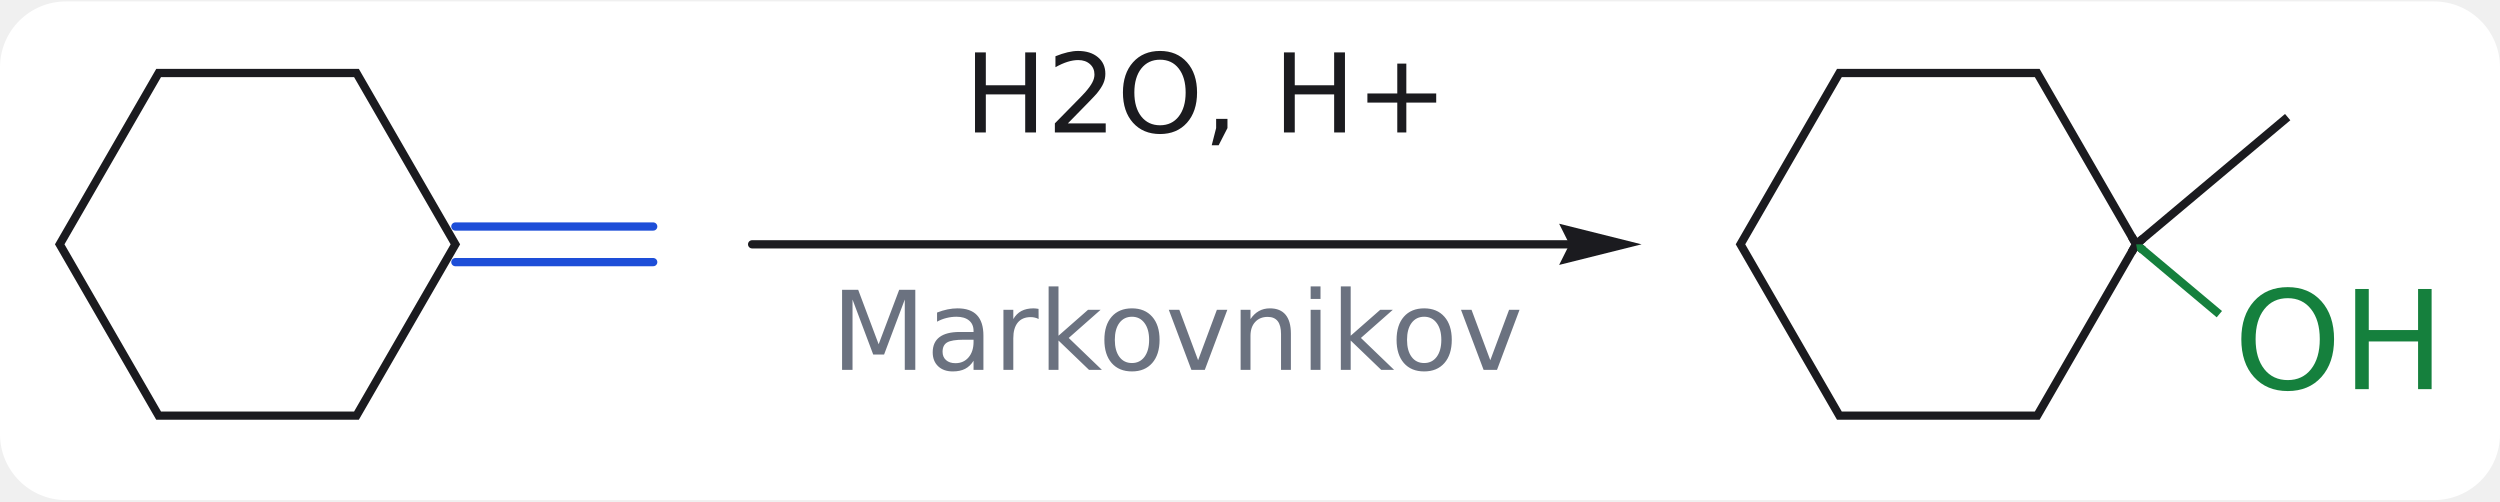
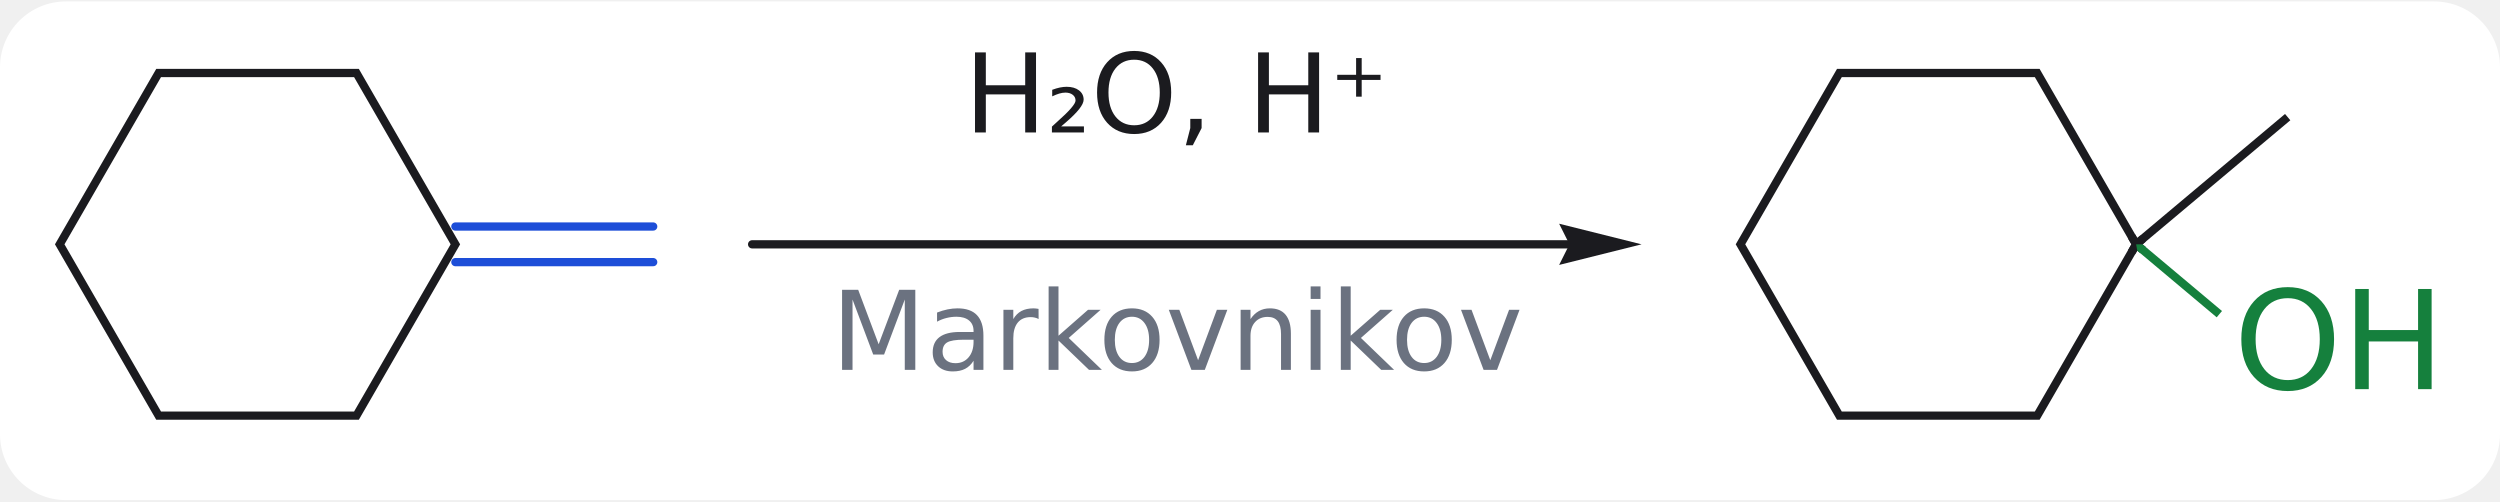
<svg xmlns="http://www.w3.org/2000/svg" viewBox="-12.677 -51.567 530.758 105.867" width="329" height="66">
  <style>.c-ink.fill{fill:#1b1b1f}.c-ink.stroke{stroke:#1b1b1f}.c-arrow.fill{fill:#c2410c}.c-arrow.stroke{stroke:#c2410c}.c-nu.fill{fill:#1d4ed8}.c-nu.stroke{stroke:#1d4ed8}.c-el.fill{fill:#b91c1c}.c-el.stroke{stroke:#b91c1c}.c-good.fill{fill:#15803d}.c-good.stroke{stroke:#15803d}.c-muted.fill{fill:#6b7280}.c-muted.stroke{stroke:#6b7280}.card{fill:#ffffff}@media (prefers-color-scheme: dark){.c-ink.fill{fill:#e6e6ea}.c-ink.stroke{stroke:#e6e6ea}.c-arrow.fill{fill:#ff9f5a}.c-arrow.stroke{stroke:#ff9f5a}.c-nu.fill{fill:#8ab4ff}.c-nu.stroke{stroke:#8ab4ff}.c-el.fill{fill:#ff8a8a}.c-el.stroke{stroke:#ff8a8a}.c-good.fill{fill:#6ee7a0}.c-good.stroke{stroke:#6ee7a0}.c-muted.fill{fill:#9ca3af}.c-muted.stroke{stroke:#9ca3af}.card{fill:#1e1e1e}}</style>
  <rect class="card" x="-12.677" y="-51.567" width="530.758" height="105.867" rx="14" />
  <path class="c-nu stroke" d="M126 3.78 L84 3.78 " fill="none" stroke-width="1.75" stroke-linecap="round" stroke-linejoin="round" />
  <path class="c-nu stroke" d="M126 -3.78 L84 -3.78 " fill="none" stroke-width="1.75" stroke-linecap="round" stroke-linejoin="round" />
  <path class="c-ink fill stroke" d="M442.193 0 L442.864 -0.563 L441.738 -1.903 L441.068 -1.341 L440.832 0 Z M441.068 1.341 L441.738 1.903 L442.864 0.563 L442.193 0 L440.832 0 Z M439.822 0 L439.115 1.223 L440.631 2.099 L441.068 1.341 L440.832 0 Z M441.068 -1.341 L440.631 -2.099 L439.115 -1.223 L439.822 -0 L440.832 0 Z " stroke-width="0" stroke-linecap="round" stroke-linejoin="round" />
  <path class="c-ink fill stroke" d="M82.99 0 L62.495 35.497 L63.505 37.247 L85.01 -0 Z M62.495 35.497 L21.505 35.497 L20.495 37.247 L63.505 37.247 Z M21.505 35.497 L1.01 0 L-1.01 -0 L20.495 37.247 Z M1.01 -0 L21.505 -35.497 L20.495 -37.247 L-1.01 0 Z M21.505 -35.497 L62.495 -35.497 L63.505 -37.247 L20.495 -37.247 Z M62.495 -35.497 L82.99 -0 L85.01 0 L63.505 -37.247 Z M472.441 -27.676 L441.068 -1.341 L440.832 0 L442.193 0 L473.567 -26.336 Z M439.822 0 L419.327 35.497 L420.337 37.247 L441.068 1.341 L440.832 0 Z M419.327 35.497 L378.337 35.497 L377.327 37.247 L420.337 37.247 Z M378.337 35.497 L357.842 0 L355.822 -0 L377.327 37.247 Z M357.842 -0 L378.337 -35.497 L377.327 -37.247 L355.822 0 Z M378.337 -35.497 L419.327 -35.497 L420.337 -37.247 L377.327 -37.247 Z M419.327 -35.497 L439.822 -0 L440.832 0 L441.068 -1.341 L420.337 -37.247 Z " stroke-width="0" stroke-linecap="round" stroke-linejoin="round" />
  <path class="c-good fill stroke" d="M441.068 1.341 L457.934 15.498 L459.059 14.158 L442.193 0 L440.832 0 Z " stroke-width="0" stroke-linecap="round" stroke-linejoin="round" />
  <text class="c-good fill" xml:space="preserve" x="461.525" y="10.55" font-family="DejaVu Sans, Noto Sans CJK KR, Noto Sans CJK JP, sans-serif" font-size="29.167" font-weight="normal" font-style="normal" text-decoration="none" dominant-baseline="text-before-edge">O</text>
  <text class="c-good fill" xml:space="preserve" x="484.483" y="10.55" font-family="DejaVu Sans, Noto Sans CJK KR, Noto Sans CJK JP, sans-serif" font-size="29.167" font-weight="normal" font-style="normal" text-decoration="none" dominant-baseline="text-before-edge">H</text>
  <path class="c-ink stroke" d="M147 0 L331.457 0 " fill="none" stroke-width="1.75" stroke-linecap="round" stroke-linejoin="round" />
  <path class="c-ink fill stroke" d="M335.832 0 L318.332 -4.375 L320.519 0 L318.332 4.375 Z " stroke-width="0" stroke-linecap="round" stroke-linejoin="round" />
-   <text class="c-ink fill" xml:space="preserve" x="192.024" y="-39.9" font-family="DejaVu Sans, Noto Sans CJK KR, Noto Sans CJK JP, sans-serif" font-size="23.333" font-weight="normal" font-style="normal" text-decoration="none" dominant-baseline="text-before-edge">H2O, H+</text>
+   <text class="c-ink fill" xml:space="preserve" x="192.024" y="-39.9" font-family="DejaVu Sans, Noto Sans CJK KR, Noto Sans CJK JP, sans-serif" font-size="23.333" font-weight="normal" font-style="normal" text-decoration="none" dominant-baseline="text-before-edge">H₂O, H⁺</text>
  <text class="c-muted fill" xml:space="preserve" x="163.8" y="10.5" font-family="DejaVu Sans, Noto Sans CJK KR, Noto Sans CJK JP, sans-serif" font-size="23.333" font-weight="normal" font-style="normal" text-decoration="none" dominant-baseline="text-before-edge">Markovnikov</text>
</svg>
